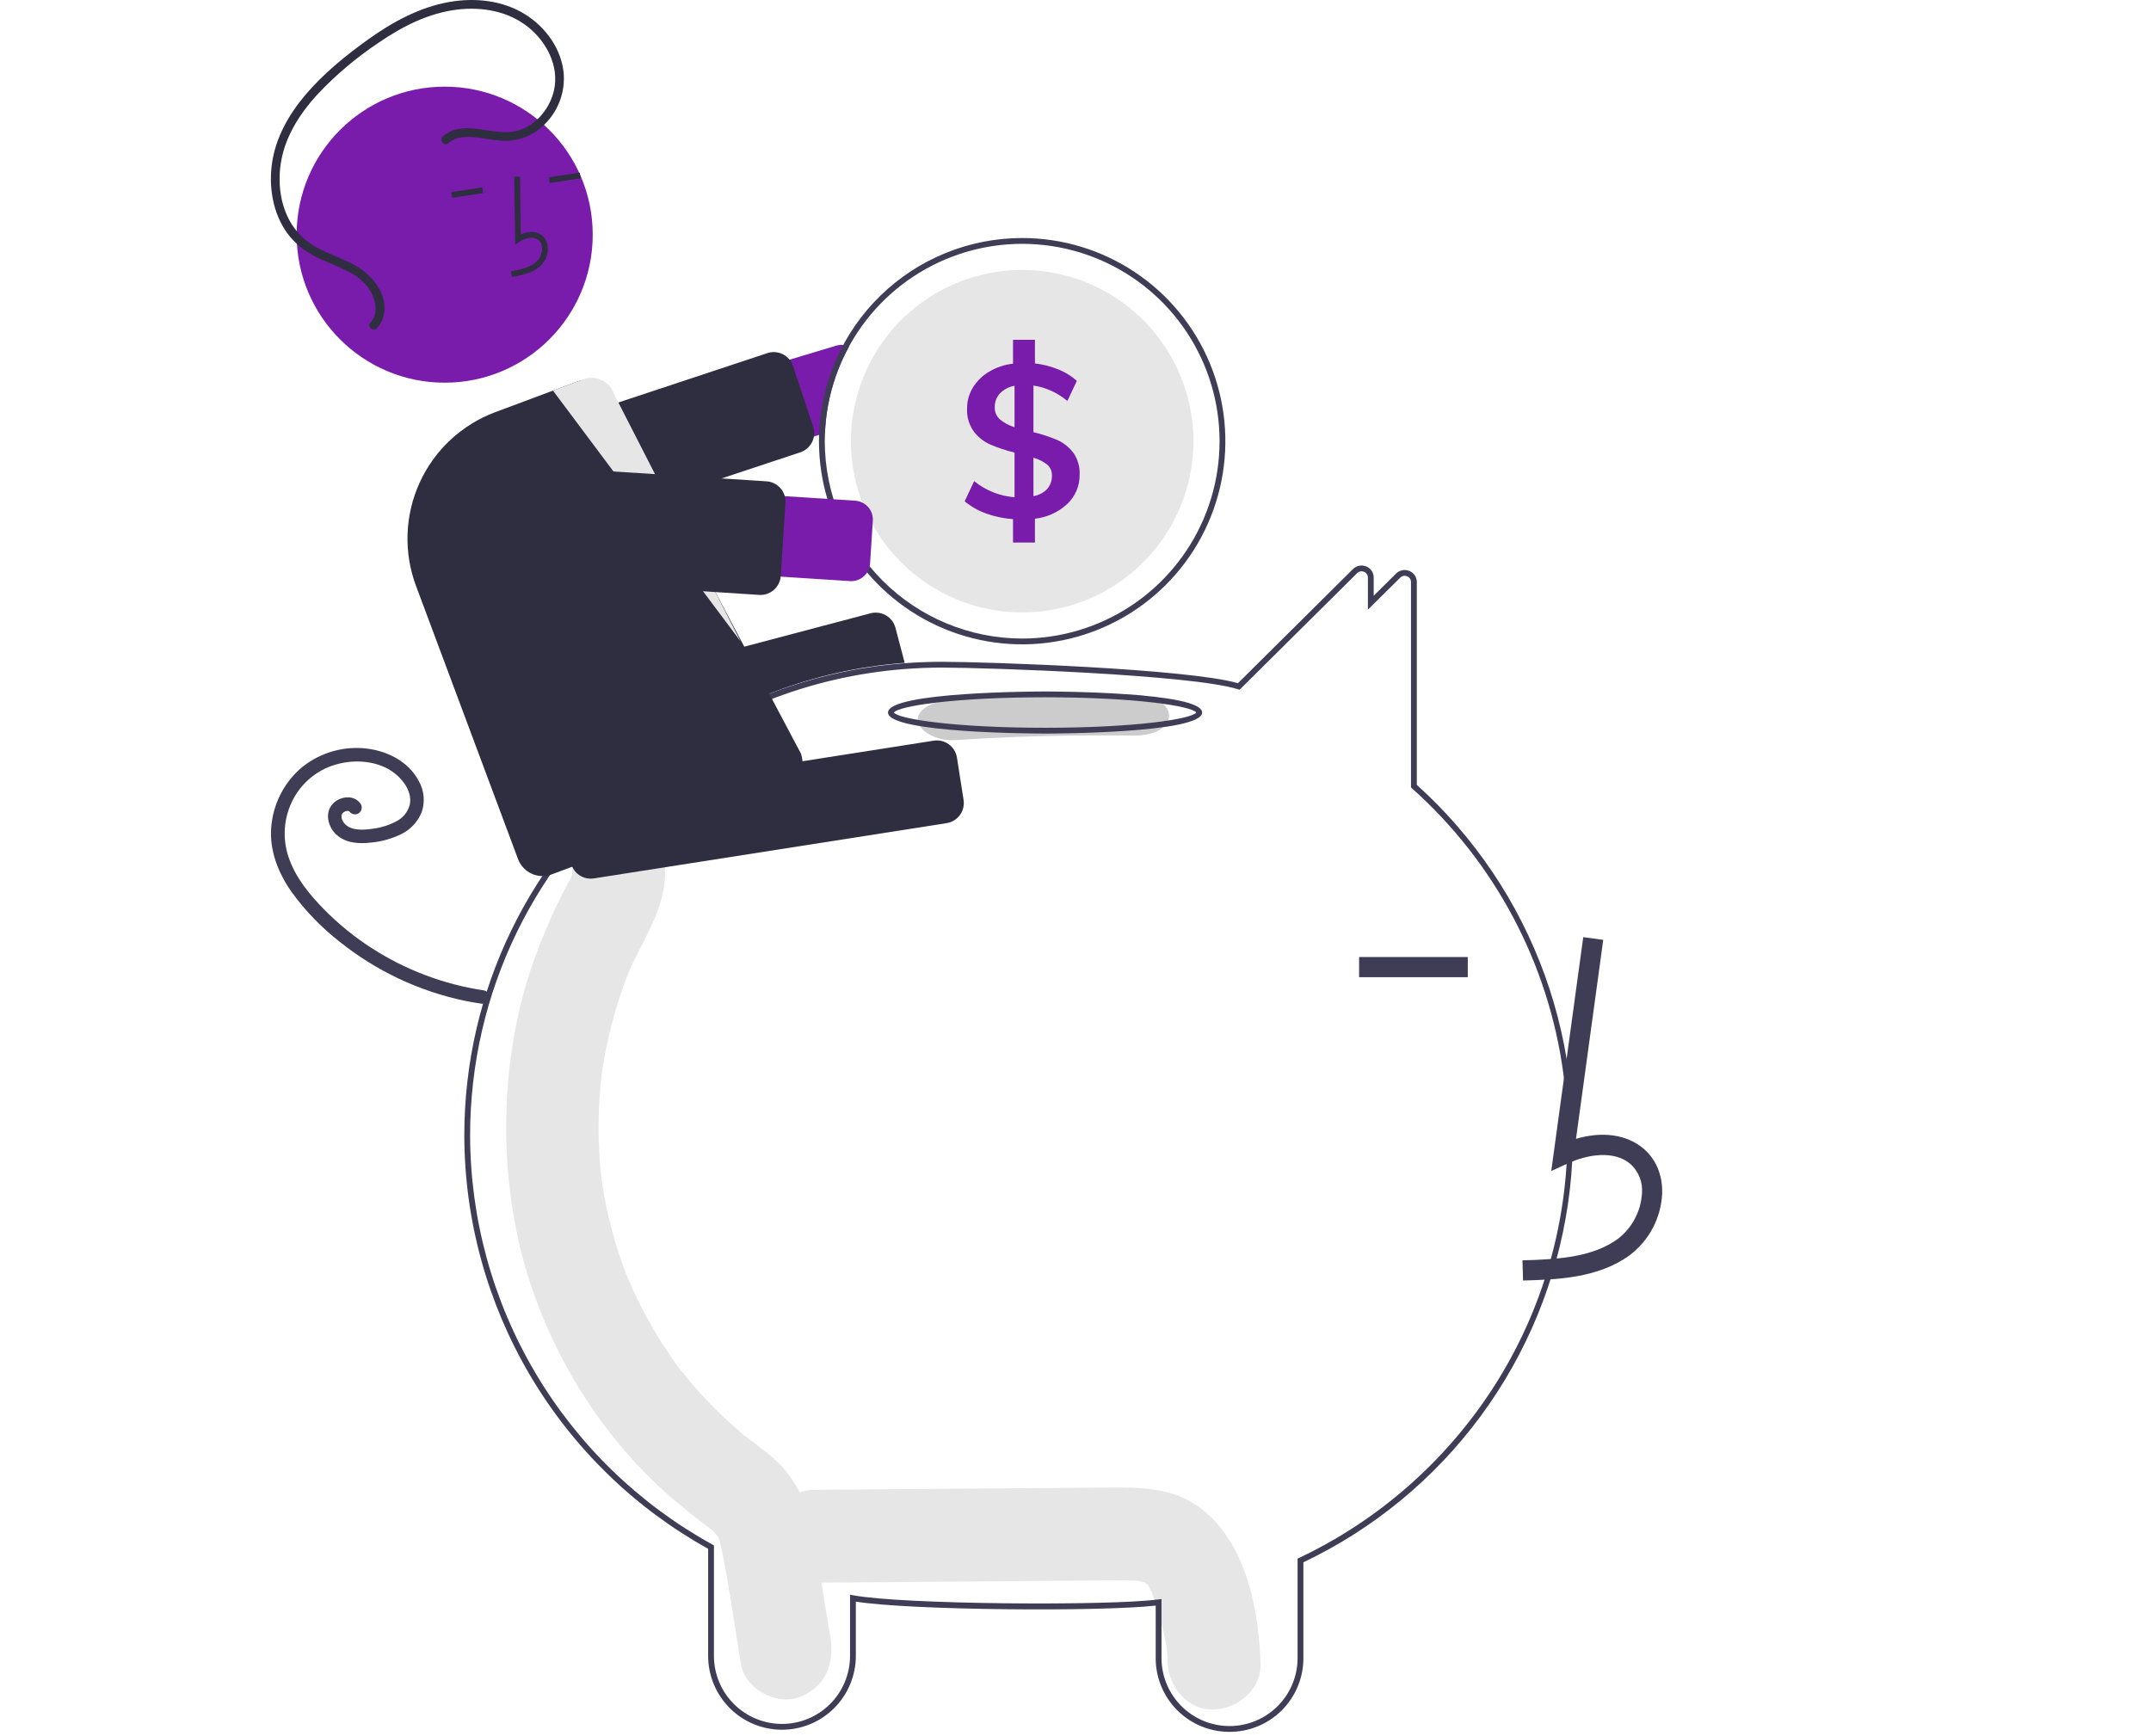
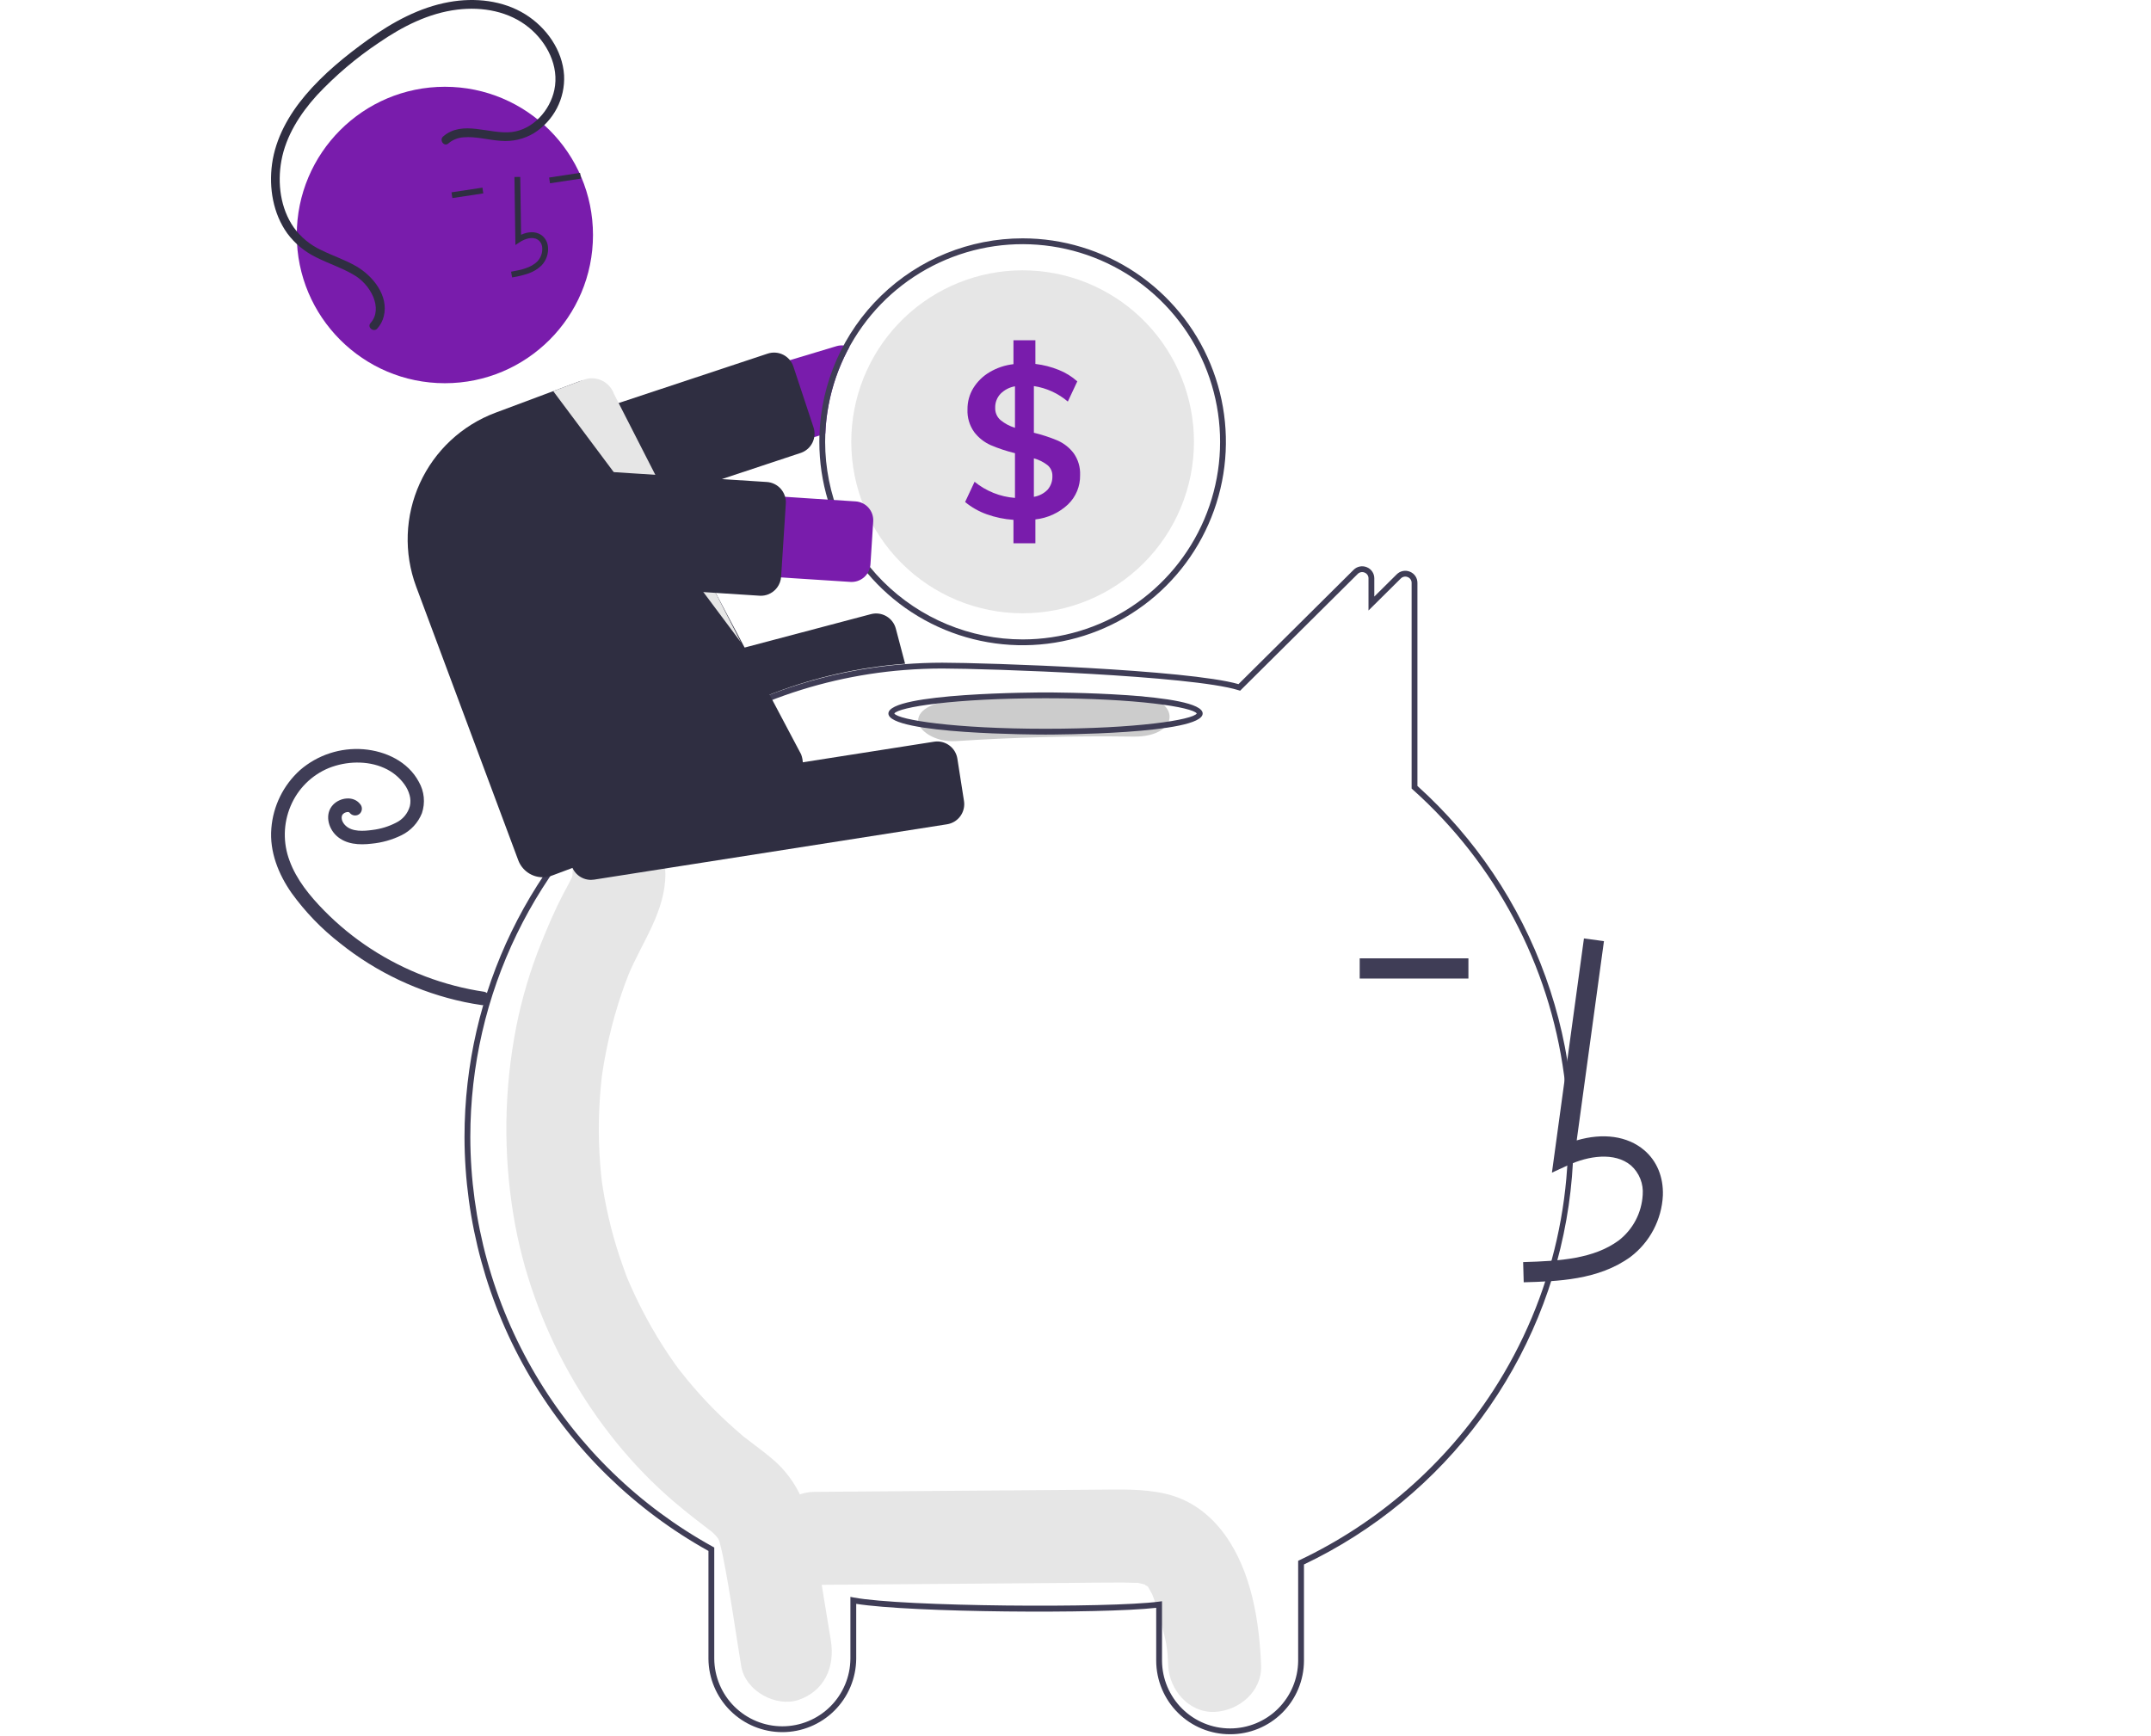
- <svg xmlns="http://www.w3.org/2000/svg" width="741" height="598" viewBox="0 0 741 598" fill="none">
-   <path d="M421.949 528.307C416.828 521.135 409.895 515.888 401.178 513.924C393.578 512.211 385.762 512.503 378.036 512.563L280.344 513.316C271.977 513.381 263.955 520.629 264.344 529.316C264.73 537.93 271.376 545.385 280.344 545.316C308.961 545.095 337.578 544.875 366.195 544.654C372.942 544.602 379.692 544.48 386.439 544.503C387.954 544.507 389.463 544.587 390.977 544.605C391.343 544.609 391.608 544.605 391.795 544.598C391.842 544.612 391.882 544.625 391.943 544.642C392.732 544.858 393.542 545.008 394.337 545.214C394.058 545.222 394.852 545.717 395.25 545.885C395.305 545.993 395.421 546.184 395.616 546.48C395.888 546.99 396.693 548.539 396.727 548.49C397.936 551.549 398.934 554.687 399.713 557.883C401.573 564.93 401.982 566.403 402.249 573.015C402.587 581.367 409.366 589.412 418.249 589.015C426.628 588.639 434.612 581.972 434.249 573.015C433.638 557.92 430.988 540.965 421.949 528.307Z" fill="#E6E6E6" />
-   <path d="M286.086 564.413C284.251 553.293 282.452 542.166 280.581 531.053C278.683 519.779 274.807 509.455 266.033 502.056C263.689 500.079 261.258 498.233 258.817 496.393C257.959 495.746 257.102 495.098 256.254 494.437C256.203 494.398 256.171 494.373 256.127 494.339C256.034 494.258 255.922 494.163 255.771 494.036C252.115 490.941 248.581 487.709 245.216 484.273C242.227 481.221 239.369 478.04 236.641 474.728C235.959 473.901 235.287 473.066 234.623 472.224C234.508 472.079 233.893 471.284 233.488 470.765C233.111 470.246 232.422 469.308 232.306 469.145C231.53 468.047 230.768 466.94 230.02 465.823C224.924 458.187 220.511 450.118 216.833 441.707C216.468 440.873 216.112 440.034 215.765 439.19C215.671 438.932 215.551 438.602 215.391 438.161C214.649 436.123 213.91 434.087 213.232 432.025C211.792 427.644 210.554 423.199 209.518 418.688C209.006 416.461 208.545 414.223 208.135 411.974C207.923 410.817 207.726 409.657 207.542 408.496C207.511 408.303 207.332 407.05 207.226 406.341C207.147 405.63 207.002 404.37 206.982 404.175C206.865 403.004 206.761 401.832 206.67 400.659C206.466 398.019 206.328 395.374 206.255 392.725C206.132 388.018 206.217 383.311 206.508 378.604C206.674 375.959 206.911 373.321 207.202 370.688C207.219 370.527 207.233 370.398 207.246 370.282C207.263 370.164 207.284 370.031 207.308 369.865C207.524 368.41 207.75 366.957 208.003 365.508C208.963 360.009 210.211 354.563 211.743 349.195C212.468 346.656 213.255 344.137 214.106 341.639C214.484 340.531 214.875 339.426 215.278 338.326C215.252 338.397 216.461 335.31 216.477 335.206C221.272 323.877 229.114 313.549 229.125 300.68C229.132 291.966 221.761 283.62 213.125 284.022C208.819 284.184 204.745 286.012 201.76 289.119C198.776 292.226 197.114 296.371 197.125 300.68C197.125 300.875 197.124 301.042 197.124 301.204C197.043 301.476 196.976 301.702 196.915 301.902C195.98 303.934 194.835 305.865 193.808 307.846C190.998 313.27 188.599 318.871 186.32 324.555C182.589 333.81 179.734 343.395 177.791 353.183C173.567 374.629 173.239 396.661 176.823 418.223C183.026 456.036 203.484 492.232 231.926 516.563C234.394 518.674 236.922 520.714 239.475 522.714C240.531 523.541 241.596 524.353 242.666 525.159C243.172 525.541 245.268 527.193 244.346 526.393C246.328 528.084 247.163 528.936 247.672 530.182C247.746 530.47 247.846 530.86 247.982 531.393C248.341 532.798 248.682 534.2 248.965 535.625C251.441 548.077 253.162 560.737 255.23 573.269C256.651 581.88 267.252 587.484 274.912 584.903C283.828 581.899 287.609 573.639 286.086 564.413Z" fill="#E6E6E6" />
-   <path d="M423.568 596.708C416.848 596.725 410.396 594.077 405.627 589.343C400.857 584.609 398.161 578.177 398.128 571.458V553.206C379.019 555.345 313.584 554.85 294.828 551.836V570.728C294.778 577.442 292.075 583.864 287.31 588.594C282.544 593.324 276.102 595.978 269.388 595.978C262.673 595.978 256.231 593.324 251.466 588.594C246.7 583.864 243.998 577.442 243.948 570.728V533.636C218.543 519.523 197.365 498.887 182.599 473.856C167.833 448.826 160.013 420.309 159.948 391.248C159.948 341.418 182.531 294.933 221.906 263.714C247.508 243.347 278.614 231.098 311.229 228.541C315.656 228.194 320.11 228.018 324.467 228.018C339.82 228.018 409.086 230.389 426.465 235.389L466.093 196.068C466.676 195.482 467.42 195.083 468.23 194.921C469.04 194.76 469.88 194.843 470.643 195.161C471.412 195.467 472.07 195.998 472.531 196.684C472.992 197.371 473.235 198.181 473.228 199.008V205.26L480.944 197.617C481.525 197.031 482.269 196.631 483.079 196.469C483.888 196.308 484.728 196.391 485.49 196.709C486.259 197.015 486.918 197.546 487.38 198.233C487.842 198.919 488.085 199.73 488.078 200.557V270.422C507.962 288.349 523.118 310.903 532.201 336.088C541.285 361.272 544.015 388.308 540.151 414.8C536.287 441.292 525.948 466.422 510.049 487.962C494.151 509.503 473.184 526.789 449.007 538.288V571.458C448.975 578.177 446.278 584.609 441.509 589.343C436.739 594.077 430.287 596.725 423.568 596.708ZM400.128 550.938V571.458C400.178 577.641 402.67 583.554 407.06 587.909C411.451 592.264 417.384 594.707 423.568 594.707C429.751 594.707 435.685 592.264 440.075 587.909C444.465 583.554 446.957 577.641 447.007 571.458V537.025L447.579 536.754C474.706 523.881 497.735 503.742 514.109 478.572C534.974 446.454 543.651 407.927 538.571 369.965C533.49 332.003 514.987 297.114 486.41 271.612L486.078 271.314V200.557C486.085 200.127 485.96 199.706 485.72 199.349C485.48 198.992 485.137 198.717 484.736 198.562C484.338 198.391 483.897 198.345 483.472 198.43C483.047 198.514 482.658 198.725 482.355 199.035L471.228 210.055V199.008C471.235 198.578 471.11 198.156 470.87 197.799C470.63 197.442 470.287 197.168 469.886 197.012C469.487 196.842 469.045 196.796 468.619 196.881C468.194 196.966 467.804 197.178 467.501 197.488L427.024 237.652L426.449 237.472C410.293 232.415 339.936 230.018 324.467 230.018C320.161 230.018 315.76 230.192 311.386 230.535C279.167 233.061 248.439 245.161 223.149 265.281C184.254 296.119 161.947 342.032 161.947 391.248C162.014 420.052 169.791 448.313 184.472 473.094C199.153 497.876 220.202 518.275 245.432 532.173L245.947 532.458V570.728C245.999 576.911 248.491 582.823 252.882 587.177C257.272 591.53 263.205 593.973 269.388 593.973C275.571 593.973 281.503 591.53 285.894 587.177C290.284 582.823 292.776 576.911 292.828 570.728V549.442L294.013 549.665C310.868 552.836 381.844 553.336 398.998 551.086L400.128 550.938Z" fill="#3F3D56" />
-   <path d="M287.998 119.118L177.258 152.398C173.735 153.46 170.779 155.878 169.038 159.119C167.297 162.36 166.914 166.16 167.973 169.683C169.032 173.207 171.446 176.166 174.685 177.91C177.924 179.655 181.723 180.042 185.248 178.988L282.158 149.858L284.188 149.248C284.599 138.786 287.437 128.564 292.478 119.388C291.845 119.103 291.169 118.927 290.478 118.868C289.643 118.787 288.8 118.872 287.998 119.118Z" fill="#791CAC" />
-   <path d="M183.333 186.083C181.863 186.079 180.431 185.614 179.24 184.752C178.049 183.891 177.158 182.677 176.695 181.282L169.77 160.386C169.481 159.513 169.366 158.592 169.433 157.675C169.5 156.758 169.747 155.864 170.159 155.042C170.572 154.221 171.142 153.488 171.838 152.887C172.533 152.286 173.341 151.828 174.213 151.539L264.344 121.669C265.217 121.38 266.138 121.265 267.055 121.332C267.972 121.399 268.866 121.645 269.688 122.058C270.509 122.47 271.242 123.04 271.843 123.736C272.444 124.431 272.902 125.238 273.191 126.111L280.116 147.007C280.692 148.726 280.577 150.601 279.794 152.236C279.011 153.871 277.623 155.137 275.923 155.766C275.84 155.797 275.756 155.827 275.671 155.855L185.541 185.724C184.829 185.961 184.083 186.082 183.333 186.083Z" fill="#2F2E41" />
-   <path d="M352.128 82.008C333.937 82.015 316.462 89.1 303.403 101.764C290.343 114.427 282.724 131.676 282.157 149.858C282.137 150.568 282.128 151.288 282.128 152.008C282.128 165.853 286.233 179.386 293.925 190.898C301.616 202.409 312.549 211.381 325.34 216.679C338.131 221.978 352.205 223.364 365.784 220.663C379.363 217.962 391.835 211.295 401.625 201.505C411.415 191.716 418.082 179.243 420.783 165.664C423.484 152.085 422.097 138.011 416.799 125.22C411.501 112.429 402.529 101.497 391.018 93.805C379.506 86.113 365.972 82.008 352.128 82.008ZM352.128 220.008C334.099 219.989 316.814 212.819 304.065 200.07C291.317 187.322 284.146 170.037 284.128 152.008C284.128 151.078 284.148 150.158 284.188 149.248C284.729 135.928 289.174 123.06 296.97 112.246C304.766 101.432 315.568 93.148 328.035 88.424C340.501 83.7 354.08 82.745 367.085 85.677C380.09 88.609 391.946 95.299 401.179 104.915C410.412 114.532 416.615 126.65 419.016 139.763C421.417 152.876 419.91 166.406 414.683 178.67C409.457 190.933 400.74 201.39 389.618 208.74C378.496 216.09 365.459 220.008 352.128 220.008Z" fill="#3F3D56" />
-   <path d="M411.128 152.008C411.128 167.655 404.912 182.662 393.847 193.727C382.782 204.792 367.775 211.008 352.128 211.008C336.48 211.008 321.473 204.792 310.408 193.727C299.344 182.662 293.128 167.655 293.128 152.008C293.128 150.138 293.218 148.298 293.387 146.478C294.809 131.376 301.993 117.402 313.446 107.457C324.9 97.513 339.744 92.361 354.896 93.073C370.048 93.784 384.343 100.304 394.814 111.279C405.285 122.253 411.128 136.839 411.128 152.008Z" fill="#E6E6E6" />
-   <path d="M369.698 155.928C368.267 154.047 366.386 152.558 364.228 151.598C361.566 150.476 358.816 149.573 356.008 148.898V132.838C360.325 133.489 364.375 135.335 367.698 138.168L370.958 131.218C369.083 129.547 366.93 128.217 364.597 127.288C362.012 126.241 359.298 125.544 356.528 125.218V117.078H348.978V125.298C346.062 125.625 343.25 126.569 340.728 128.068C338.449 129.416 336.531 131.296 335.137 133.548C333.807 135.745 333.118 138.27 333.148 140.838C333.018 143.621 333.824 146.367 335.438 148.638C336.923 150.604 338.885 152.159 341.137 153.158C343.842 154.313 346.639 155.239 349.498 155.928V171.318C344.403 170.933 339.548 168.996 335.588 165.768L332.328 172.728C334.542 174.558 337.06 175.987 339.768 176.948C342.735 178.009 345.834 178.655 348.978 178.868V186.938H356.528V178.718C360.721 178.259 364.654 176.456 367.738 173.578C369.096 172.275 370.168 170.705 370.888 168.966C371.608 167.228 371.958 165.359 371.918 163.478C372.043 160.783 371.261 158.125 369.698 155.928ZM349.498 147.198C347.659 146.64 345.949 145.722 344.468 144.498C343.881 143.975 343.417 143.33 343.109 142.607C342.801 141.884 342.657 141.103 342.688 140.318C342.633 138.537 343.288 136.807 344.508 135.508C345.86 134.145 347.605 133.239 349.498 132.918V147.198ZM360.748 168.478C359.472 169.786 357.811 170.652 356.008 170.948V157.708C357.731 158.17 359.344 158.976 360.748 160.078C361.28 160.532 361.703 161.101 361.985 161.742C362.267 162.382 362.401 163.078 362.378 163.778C362.447 165.494 361.865 167.173 360.748 168.478Z" fill="#791CAC" />
-   <path d="M186.547 270.772C185.001 270.769 183.499 270.257 182.274 269.314C181.049 268.371 180.17 267.05 179.772 265.556L176.002 251.286C175.53 249.492 175.788 247.585 176.721 245.982C177.654 244.379 179.184 243.211 180.977 242.735L299.917 211.305C301.712 210.837 303.619 211.098 305.222 212.032C306.824 212.967 307.992 214.498 308.468 216.29L311.662 228.38L311.064 228.427C280.559 230.798 251.372 241.858 226.956 260.298L226.783 260.382L188.323 270.541C187.743 270.694 187.146 270.772 186.547 270.772Z" fill="#2F2E41" />
-   <path d="M166.848 341.258C152.896 339.197 139.552 334.152 127.726 326.466C121.867 322.661 116.443 318.225 111.552 313.238C106.724 308.313 102.105 302.717 99.714 296.159C97.413 290.091 97.532 283.372 100.045 277.389C102.524 271.443 107.26 266.723 113.214 264.264C119.204 261.875 126.44 261.62 132.269 264.236C135.047 265.453 137.451 267.388 139.234 269.841C140.062 270.973 140.676 272.246 141.044 273.6C141.385 274.826 141.416 276.118 141.134 277.359C140.793 278.598 140.19 279.749 139.366 280.736C138.543 281.724 137.518 282.523 136.36 283.082C133.813 284.389 131.052 285.231 128.208 285.568C125.348 285.958 121.24 286.313 118.94 284.017C118.467 283.563 118.095 283.014 117.848 282.406C117.675 281.941 117.616 281.441 117.675 280.948C117.642 281.165 117.814 280.476 117.804 280.503C117.768 280.605 117.61 280.854 117.834 280.472C117.904 280.346 117.982 280.225 118.067 280.109C117.991 280.207 117.825 280.371 118.123 280.09C118.369 279.82 118.686 279.625 119.037 279.525C119.175 279.485 119.316 279.453 119.454 279.415C119.807 279.319 119.103 279.42 119.464 279.409C119.603 279.404 119.744 279.408 119.883 279.401C120.237 279.385 119.534 279.305 119.873 279.39C120.005 279.423 120.135 279.456 120.265 279.497C120.547 279.585 120.065 279.29 120.256 279.511C120.48 279.77 120.021 279.259 120.276 279.51C120.402 279.634 120.522 279.766 120.633 279.904C121.075 280.34 121.67 280.584 122.291 280.584C122.911 280.584 123.507 280.34 123.948 279.904C124.375 279.458 124.613 278.864 124.613 278.247C124.613 277.629 124.375 277.036 123.948 276.589C121.637 273.724 117.071 274.432 114.733 276.853C111.751 279.942 112.932 284.837 115.832 287.531C119.116 290.582 123.767 290.794 127.991 290.283C131.561 289.941 135.039 288.958 138.26 287.381C141.46 285.808 143.963 283.104 145.284 279.792C145.88 278.025 146.095 276.151 145.913 274.295C145.73 272.438 145.156 270.641 144.228 269.024C140.498 262.012 132.776 258.418 125.143 257.795C121.213 257.487 117.262 257.962 113.516 259.191C109.771 260.421 106.307 262.381 103.324 264.958C97.576 270.134 94.035 277.321 93.436 285.033C92.77 293.029 95.872 300.794 100.395 307.247C105.131 313.804 110.781 319.648 117.175 324.601C129.674 334.58 144.336 341.494 159.987 344.791C161.848 345.176 163.72 345.505 165.602 345.779C166.2 345.924 166.832 345.835 167.368 345.531C167.903 345.227 168.303 344.73 168.485 344.142C168.646 343.542 168.564 342.904 168.258 342.364C167.951 341.825 167.445 341.427 166.848 341.258Z" fill="#3F3D56" />
-   <path d="M390.233 239.382C369.791 239.094 349.413 239.612 329.1 240.938C322.157 241.392 316.149 243.846 316.149 247.97C316.149 251.419 322.109 255.459 329.1 255.002C349.403 253.677 369.781 253.158 390.233 253.446C406.907 253.681 406.897 239.617 390.233 239.382Z" fill="#CCCCCC" />
-   <path d="M360.019 252.75C357.81 252.75 305.914 252.667 305.914 245.499C305.914 238.331 357.81 238.248 360.019 238.248C362.229 238.248 414.125 238.331 414.125 245.499C414.125 252.667 362.229 252.75 360.019 252.75ZM307.943 245.499C309.363 247.672 328.439 250.75 360.019 250.75C391.599 250.75 410.675 247.672 412.096 245.499C410.676 243.326 391.599 240.248 360.019 240.248C328.439 240.248 309.363 243.326 307.943 245.499Z" fill="#3F3D56" />
-   <path d="M524.673 441.2C536.162 440.881 550.459 440.482 561.474 432.436C564.754 429.941 567.449 426.76 569.37 423.115C571.291 419.469 572.392 415.448 572.595 411.332C572.82 404.978 570.524 399.431 566.13 395.718C560.377 390.857 551.976 389.717 542.922 392.377L552.302 323.829L545.417 322.886L534.39 403.473L540.14 400.834C546.806 397.776 555.957 396.22 561.643 401.026C563.04 402.282 564.128 403.844 564.822 405.589C565.517 407.334 565.8 409.216 565.649 411.088C565.481 414.151 564.654 417.142 563.226 419.857C561.799 422.572 559.803 424.948 557.374 426.823C548.802 433.084 537.406 433.892 524.48 434.253L524.673 441.2Z" fill="#3F3D56" />
-   <path d="M505.635 329.741H468.203V336.691H505.635V329.741Z" fill="#3F3D56" />
-   <path d="M203.485 302.738C201.819 302.732 200.209 302.134 198.944 301.05C197.679 299.965 196.841 298.466 196.581 296.82L194.296 282.239C194.011 280.405 194.465 278.532 195.558 277.033C196.651 275.533 198.295 274.528 200.128 274.239L321.66 255.197C323.494 254.911 325.366 255.365 326.865 256.458C328.365 257.552 329.37 259.195 329.659 261.029L331.944 275.611C332.229 277.444 331.775 279.317 330.682 280.816C329.589 282.316 327.945 283.321 326.112 283.61L204.58 302.652C204.218 302.709 203.852 302.737 203.485 302.738Z" fill="#2F2E41" />
-   <path d="M153.189 131.854C181.356 131.854 204.189 109.021 204.189 80.855C204.189 52.688 181.356 29.855 153.189 29.855C125.023 29.855 102.189 52.688 102.189 80.855C102.189 109.021 125.023 131.854 153.189 131.854Z" fill="#791CAC" />
-   <path d="M182.065 94.05C183.695 93.48 185.184 92.568 186.431 91.374C187.257 90.523 187.887 89.502 188.276 88.382C188.666 87.263 188.806 86.071 188.686 84.891C188.617 84.051 188.354 83.237 187.918 82.515C187.482 81.793 186.886 81.181 186.174 80.727C184.328 79.592 181.89 79.635 179.427 80.776L179.143 60.869L177.143 60.897L177.477 84.301L179 83.302C180.765 82.147 183.301 81.308 185.126 82.431C185.578 82.728 185.954 83.125 186.227 83.592C186.5 84.058 186.661 84.581 186.699 85.12C186.783 85.999 186.677 86.886 186.388 87.72C186.099 88.554 185.633 89.316 185.023 89.954C182.855 92.105 179.646 92.826 175.984 93.485L176.338 95.453C178.285 95.158 180.201 94.688 182.065 94.05Z" fill="#2F2E41" />
-   <path d="M199.737 59.472L189.087 61.084L189.386 63.062L200.036 61.449L199.737 59.472Z" fill="#2F2E41" />
-   <path d="M166.12 64.561L155.47 66.174L155.769 68.151L166.419 66.539L166.12 64.561Z" fill="#2F2E41" />
-   <path d="M186.892 301.846C185.058 301.842 183.269 301.28 181.762 300.234C180.255 299.188 179.103 297.708 178.458 295.991L143.295 201.822C138.997 190.273 139.456 177.49 144.571 166.279C149.686 155.068 159.039 146.343 170.579 142.02L199.171 131.343C200.276 130.928 201.453 130.735 202.634 130.776C203.814 130.817 204.975 131.091 206.049 131.582C207.12 132.061 208.086 132.748 208.888 133.604C209.691 134.461 210.315 135.468 210.724 136.568L275.861 259.552C276.283 260.661 276.483 261.843 276.447 263.029C276.412 264.215 276.142 265.383 275.653 266.465C275.165 267.546 274.467 268.521 273.601 269.332C272.734 270.143 271.716 270.774 270.604 271.19L190.038 301.274C189.032 301.651 187.967 301.845 186.892 301.846Z" fill="#2F2E41" />
-   <path d="M190.496 134.582L255.125 221.008L211.393 135.489C211.032 134.492 210.478 133.575 209.762 132.791C209.047 132.008 208.184 131.373 207.223 130.923C206.262 130.473 205.222 130.216 204.161 130.168C203.101 130.12 202.042 130.282 201.044 130.643L190.496 134.582Z" fill="#E6E6E6" />
-   <path d="M292.828 200.218L177.433 192.784C175.614 192.667 173.836 192.193 172.2 191.389C170.565 190.584 169.104 189.466 167.9 188.097C166.697 186.728 165.775 185.135 165.187 183.41C164.599 181.685 164.357 179.86 164.474 178.042C164.591 176.223 165.066 174.445 165.87 172.809C166.674 171.173 167.793 169.712 169.162 168.509C170.531 167.306 172.123 166.384 173.849 165.796C175.574 165.208 177.398 164.966 179.217 165.083L294.612 172.515C295.464 172.57 296.297 172.792 297.063 173.169C297.829 173.546 298.513 174.069 299.077 174.711C299.64 175.352 300.072 176.097 300.347 176.905C300.623 177.713 300.736 178.568 300.681 179.42L299.733 194.149C299.622 195.869 298.832 197.475 297.537 198.613C296.242 199.751 294.548 200.328 292.828 200.218Z" fill="#791CAC" />
-   <path d="M261.993 204.983C261.84 204.983 261.688 204.978 261.535 204.968L166.778 198.865C165.861 198.806 164.964 198.567 164.139 198.161C163.314 197.755 162.577 197.191 161.97 196.501C161.363 195.81 160.898 195.007 160.602 194.137C160.306 193.267 160.183 192.347 160.243 191.43L161.863 166.271C161.922 165.354 162.161 164.457 162.567 163.632C162.973 162.807 163.537 162.071 164.227 161.464C164.918 160.857 165.721 160.392 166.591 160.095C167.461 159.799 168.381 159.677 169.299 159.736L264.055 165.839C265.907 165.961 267.635 166.811 268.86 168.205C270.085 169.599 270.707 171.422 270.59 173.274L268.97 198.433C268.881 199.781 268.404 201.075 267.598 202.159C266.792 203.243 265.689 204.071 264.424 204.544C263.646 204.835 262.823 204.983 261.993 204.983Z" fill="#2F2E41" />
-   <path d="M152.605 46.941C159.314 41.17 168.527 46.332 176.222 45.428C183.583 44.564 189.395 37.961 190.88 30.946C192.613 22.762 188.365 14.563 182.104 9.46C175.246 3.872 166.151 2.267 157.533 3.301C147.655 4.486 138.622 9.091 130.516 14.66C122.692 19.869 115.497 25.966 109.074 32.829C103.323 39.181 98.451 46.752 96.895 55.299C95.481 63.066 96.56 71.674 101.152 78.254C103.587 81.627 106.85 84.315 110.626 86.059C114.564 87.993 118.764 89.375 122.579 91.561C128.346 94.866 133.952 101.72 132.145 108.852C131.758 110.41 130.994 111.849 129.919 113.042C128.629 114.475 126.301 112.581 127.595 111.145C129.868 108.622 129.778 105.257 128.567 102.245C127.126 98.85 124.576 96.046 121.333 94.29C117.34 92.007 112.932 90.598 108.839 88.519C104.922 86.619 101.522 83.801 98.928 80.305C94.03 73.498 92.564 64.639 93.675 56.444C94.877 47.575 99.434 39.517 105.146 32.763C111.362 25.414 118.998 19.193 126.798 13.604C135.169 7.607 144.416 2.537 154.649 0.704C163.519 -0.886 173.133 0.093 180.89 4.927C188.13 9.439 193.682 17.2 194.234 25.873C194.433 29.819 193.576 33.747 191.752 37.252C189.928 40.757 187.203 43.713 183.858 45.815C180.425 47.87 176.434 48.794 172.448 48.459C168.186 48.186 163.921 46.881 159.632 47.243C157.691 47.361 155.842 48.108 154.364 49.372C152.898 50.632 151.151 48.191 152.605 46.941Z" fill="#2F2E41" />
+ <svg xmlns="http://www.w3.org/2000/svg" width="342" height="276" viewBox="0 0 342 276" fill="none">
+   <path d="M194.831 244.171C192.466 240.856 189.265 238.431 185.24 237.523C181.731 236.732 178.122 236.867 174.555 236.894L129.446 237.242C125.583 237.272 121.879 240.622 122.058 244.637C122.236 248.618 125.305 252.064 129.446 252.032C142.66 251.93 155.873 251.828 169.087 251.726C172.202 251.702 175.319 251.646 178.435 251.656C179.134 251.658 179.831 251.695 180.53 251.703C180.699 251.705 180.821 251.703 180.908 251.7C180.929 251.706 180.948 251.712 180.976 251.72C181.34 251.82 181.714 251.889 182.081 251.985C181.953 251.988 182.319 252.217 182.503 252.295C182.528 252.345 182.582 252.433 182.672 252.57C182.798 252.806 183.169 253.521 183.185 253.499C183.743 254.912 184.204 256.363 184.564 257.84C185.422 261.097 185.611 261.778 185.735 264.834C185.891 268.694 189.021 272.412 193.123 272.228C196.991 272.055 200.678 268.974 200.51 264.834C200.228 257.857 199.005 250.021 194.831 244.171Z" fill="#E6E6E6" />
+   <path d="M132.098 260.858C131.251 255.719 130.42 250.576 129.556 245.44C128.679 240.229 126.889 235.458 122.838 232.038C121.756 231.124 120.634 230.271 119.507 229.421C119.11 229.122 118.715 228.822 118.323 228.517C118.3 228.499 118.285 228.487 118.264 228.471C118.221 228.434 118.17 228.39 118.1 228.331C116.412 226.901 114.78 225.407 113.226 223.819C111.846 222.409 110.526 220.938 109.267 219.408C108.952 219.025 108.641 218.64 108.335 218.251C108.282 218.184 107.998 217.816 107.811 217.576C107.637 217.336 107.319 216.903 107.265 216.827C106.907 216.32 106.555 215.808 106.21 215.292C103.857 211.763 101.819 208.033 100.121 204.146C99.952 203.761 99.788 203.373 99.627 202.983C99.584 202.864 99.529 202.711 99.455 202.508C99.112 201.565 98.771 200.625 98.458 199.671C97.793 197.647 97.221 195.592 96.743 193.508C96.507 192.478 96.294 191.444 96.104 190.404C96.007 189.87 95.915 189.334 95.83 188.797C95.817 188.708 95.734 188.128 95.685 187.801C95.648 187.472 95.581 186.89 95.572 186.8C95.518 186.259 95.47 185.717 95.428 185.175C95.334 183.955 95.27 182.732 95.237 181.508C95.18 179.332 95.219 177.157 95.353 174.981C95.43 173.759 95.539 172.54 95.674 171.323C95.682 171.248 95.688 171.189 95.694 171.135C95.702 171.081 95.711 171.019 95.723 170.942C95.822 170.27 95.927 169.598 96.044 168.929C96.487 166.387 97.063 163.871 97.77 161.389C98.105 160.216 98.469 159.052 98.861 157.897C99.036 157.385 99.217 156.874 99.403 156.366C99.391 156.399 99.949 154.972 99.956 154.924C102.17 149.688 105.791 144.915 105.796 138.967C105.8 134.94 102.396 131.082 98.409 131.268C96.421 131.343 94.539 132.188 93.161 133.624C91.783 135.06 91.016 136.976 91.021 138.967C91.021 139.057 91.02 139.134 91.02 139.209C90.983 139.335 90.952 139.439 90.924 139.532C90.492 140.471 89.963 141.363 89.489 142.279C88.192 144.786 87.084 147.375 86.032 150.001C84.309 154.279 82.99 158.709 82.093 163.233C80.143 173.145 79.992 183.327 81.646 193.293C84.511 210.769 93.957 227.498 107.09 238.743C108.229 239.719 109.397 240.662 110.575 241.586C111.063 241.968 111.555 242.343 112.049 242.716C112.282 242.892 113.25 243.656 112.824 243.286C113.74 244.068 114.125 244.461 114.36 245.037C114.394 245.17 114.441 245.35 114.504 245.597C114.669 246.246 114.827 246.895 114.958 247.553C116.101 253.308 116.895 259.159 117.85 264.951C118.506 268.931 123.401 271.521 126.938 270.328C131.055 268.94 132.801 265.122 132.098 260.858Z" fill="#E6E6E6" />
+   <path d="M195.578 275.784C192.476 275.792 189.497 274.568 187.294 272.38C185.092 270.192 183.847 267.22 183.832 264.114V255.679C175.008 256.667 144.795 256.438 136.134 255.045V263.777C136.111 266.88 134.863 269.848 132.663 272.034C130.462 274.22 127.488 275.447 124.387 275.447C121.287 275.447 118.312 274.22 116.112 272.034C113.912 269.848 112.664 266.88 112.641 263.777V246.634C100.91 240.111 91.132 230.573 84.313 219.005C77.495 207.437 73.885 194.257 73.854 180.825C73.854 157.795 84.282 136.311 102.463 121.882C114.285 112.469 128.647 106.808 143.707 105.626C145.751 105.466 147.808 105.384 149.82 105.384C156.909 105.384 188.892 106.48 196.916 108.791L215.214 90.618C215.483 90.347 215.827 90.162 216.201 90.088C216.575 90.013 216.963 90.052 217.315 90.199C217.67 90.34 217.974 90.585 218.187 90.903C218.4 91.22 218.512 91.594 218.509 91.977V94.866L222.071 91.334C222.34 91.063 222.683 90.878 223.057 90.803C223.431 90.729 223.819 90.767 224.171 90.914C224.526 91.055 224.83 91.301 225.043 91.618C225.256 91.936 225.369 92.31 225.365 92.693V124.983C234.547 133.268 241.545 143.692 245.739 155.332C249.933 166.971 251.194 179.467 249.41 191.711C247.626 203.954 242.852 215.569 235.511 225.524C228.17 235.48 218.488 243.469 207.325 248.784V264.114C207.31 267.22 206.065 270.192 203.863 272.38C201.66 274.568 198.681 275.792 195.578 275.784ZM184.755 254.63V264.114C184.779 266.972 185.929 269.705 187.956 271.717C189.984 273.73 192.723 274.859 195.578 274.859C198.434 274.859 201.173 273.73 203.201 271.717C205.228 269.705 206.378 266.972 206.402 264.114V248.2L206.665 248.075C219.191 242.125 229.825 232.817 237.385 221.185C247.019 206.34 251.026 188.534 248.68 170.989C246.334 153.444 237.79 137.319 224.595 125.533L224.442 125.395V92.693C224.445 92.494 224.388 92.299 224.277 92.134C224.166 91.969 224.007 91.842 223.822 91.77C223.638 91.692 223.435 91.671 223.239 91.71C223.043 91.749 222.863 91.846 222.723 91.989L217.585 97.082V91.977C217.588 91.778 217.531 91.583 217.42 91.418C217.309 91.253 217.151 91.126 216.965 91.054C216.781 90.976 216.577 90.954 216.381 90.994C216.184 91.033 216.004 91.131 215.864 91.274L197.175 109.837L196.909 109.754C189.449 107.417 156.963 106.309 149.82 106.309C147.832 106.309 145.799 106.389 143.78 106.548C128.903 107.715 114.715 113.307 103.037 122.606C85.078 136.859 74.778 158.079 74.778 180.825C74.808 194.138 78.4 207.199 85.178 218.653C91.957 230.106 101.676 239.534 113.326 245.957L113.564 246.089V263.777C113.588 266.634 114.739 269.367 116.766 271.379C118.793 273.391 121.532 274.52 124.387 274.52C127.242 274.52 129.982 273.391 132.009 271.379C134.036 269.367 135.187 266.634 135.211 263.777V253.939L135.758 254.042C143.541 255.508 176.313 255.739 184.233 254.699L184.755 254.63Z" fill="#3F3D56" />
+   <path d="M132.98 55.053L81.847 70.434C80.221 70.926 78.856 72.043 78.052 73.541C77.248 75.039 77.071 76.795 77.56 78.424C78.049 80.052 79.163 81.42 80.659 82.226C82.155 83.032 83.909 83.211 85.537 82.724L130.284 69.261L131.221 68.979C131.411 64.144 132.721 59.419 135.049 55.178C134.757 55.047 134.445 54.965 134.125 54.938C133.74 54.9 133.351 54.94 132.98 55.053Z" fill="#791CAC" />
+   <path d="M84.652 86.003C83.973 86.001 83.312 85.786 82.762 85.388C82.212 84.99 81.801 84.429 81.587 83.784L78.39 74.126C78.256 73.723 78.203 73.297 78.234 72.874C78.265 72.45 78.379 72.036 78.57 71.657C78.76 71.277 79.023 70.939 79.344 70.661C79.666 70.383 80.038 70.171 80.441 70.038L122.059 56.232C122.462 56.099 122.887 56.046 123.31 56.077C123.733 56.107 124.147 56.221 124.526 56.412C124.905 56.603 125.243 56.866 125.521 57.188C125.798 57.509 126.01 57.882 126.144 58.285L129.341 67.943C129.607 68.737 129.554 69.604 129.192 70.36C128.831 71.115 128.19 71.701 127.405 71.991C127.366 72.006 127.328 72.019 127.288 72.032L85.672 85.837C85.343 85.947 84.999 86.003 84.652 86.003Z" fill="#2F2E41" />
+   <path d="M162.592 37.902C154.192 37.905 146.123 41.18 140.093 47.033C134.063 52.885 130.545 60.857 130.284 69.261C130.274 69.589 130.27 69.921 130.27 70.254C130.27 76.653 132.166 82.908 135.717 88.228C139.269 93.549 144.317 97.695 150.223 100.144C156.129 102.593 162.628 103.233 168.897 101.985C175.167 100.737 180.926 97.655 185.447 93.131C189.967 88.606 193.045 82.842 194.293 76.566C195.54 70.29 194.9 63.785 192.453 57.874C190.007 51.962 185.864 46.909 180.549 43.354C175.234 39.799 168.984 37.902 162.592 37.902ZM162.592 101.682C154.267 101.674 146.286 98.36 140.399 92.468C134.513 86.576 131.202 78.587 131.193 70.254C131.193 69.824 131.203 69.399 131.221 68.979C131.471 62.822 133.524 56.876 137.123 51.877C140.723 46.879 145.711 43.051 151.467 40.867C157.223 38.684 163.493 38.243 169.498 39.598C175.503 40.953 180.977 44.045 185.241 48.489C189.504 52.934 192.368 58.534 193.477 64.595C194.585 70.656 193.89 76.909 191.476 82.577C189.063 88.245 185.038 93.078 179.903 96.475C174.767 99.871 168.747 101.682 162.592 101.682Z" fill="#3F3D56" />
+   <path d="M189.834 70.254C189.834 77.486 186.964 84.422 181.855 89.536C176.746 94.65 169.817 97.523 162.592 97.523C155.366 97.523 148.437 94.65 143.328 89.536C138.219 84.422 135.349 77.486 135.349 70.254C135.349 69.39 135.39 68.54 135.469 67.698C136.125 60.719 139.442 54.26 144.731 49.664C150.02 45.068 156.874 42.687 163.87 43.016C170.866 43.345 177.467 46.358 182.302 51.43C187.137 56.503 189.834 63.244 189.834 70.254Z" fill="#E6E6E6" />
+   <path d="M170.704 72.066C170.044 71.197 169.175 70.509 168.179 70.065C166.95 69.546 165.68 69.129 164.383 68.817V61.394C166.377 61.695 168.247 62.548 169.781 63.858L171.286 60.646C170.421 59.874 169.427 59.259 168.349 58.829C167.156 58.345 165.902 58.024 164.623 57.873V54.11H161.137V57.91C159.791 58.061 158.493 58.497 157.328 59.19C156.276 59.813 155.39 60.682 154.747 61.722C154.133 62.738 153.814 63.905 153.828 65.092C153.768 66.378 154.14 67.647 154.885 68.697C155.571 69.605 156.477 70.324 157.517 70.786C158.766 71.32 160.057 71.748 161.377 72.066V79.179C159.025 79.001 156.783 78.106 154.955 76.614L153.449 79.831C154.472 80.677 155.634 81.337 156.885 81.781C158.255 82.272 159.686 82.57 161.137 82.668V86.398H164.623V82.599C166.56 82.387 168.376 81.554 169.799 80.223C170.427 79.621 170.922 78.896 171.254 78.092C171.586 77.289 171.748 76.425 171.73 75.555C171.787 74.31 171.427 73.082 170.704 72.066ZM161.377 68.031C160.528 67.773 159.739 67.349 159.055 66.783C158.784 66.542 158.57 66.244 158.427 65.91C158.285 65.576 158.219 65.214 158.233 64.851C158.208 64.028 158.51 63.229 159.073 62.628C159.698 61.998 160.503 61.58 161.377 61.431V68.031ZM166.572 77.866C165.983 78.471 165.216 78.871 164.383 79.008V72.889C165.179 73.102 165.924 73.475 166.572 73.984C166.818 74.194 167.013 74.457 167.143 74.753C167.274 75.049 167.336 75.371 167.325 75.694C167.357 76.487 167.088 77.263 166.572 77.866Z" fill="#791CAC" />
+   <path d="M86.136 125.144C85.422 125.143 84.729 124.906 84.163 124.47C83.598 124.034 83.192 123.424 83.008 122.734L81.267 116.138C81.049 115.309 81.169 114.428 81.599 113.687C82.03 112.946 82.737 112.406 83.564 112.186L138.484 97.66C139.313 97.444 140.193 97.564 140.933 97.996C141.673 98.428 142.212 99.136 142.432 99.964L143.907 105.552L143.631 105.573C129.546 106.67 116.069 111.781 104.795 120.303L104.715 120.342L86.956 125.038C86.689 125.108 86.413 125.144 86.136 125.144Z" fill="#2F2E41" />
+   <path d="M77.04 157.721C70.598 156.769 64.437 154.437 58.976 150.885C56.271 149.126 53.767 147.076 51.508 144.771C49.279 142.495 47.146 139.908 46.042 136.877C44.98 134.073 45.034 130.968 46.195 128.203C47.34 125.455 49.526 123.273 52.275 122.136C55.041 121.032 58.383 120.914 61.074 122.123C62.357 122.686 63.467 123.58 64.29 124.714C64.672 125.237 64.956 125.826 65.126 126.451C65.283 127.018 65.298 127.615 65.167 128.188C65.01 128.761 64.731 129.293 64.351 129.75C63.971 130.206 63.498 130.575 62.963 130.833C61.787 131.438 60.512 131.827 59.199 131.983C57.878 132.163 55.981 132.327 54.92 131.266C54.701 131.056 54.529 130.802 54.415 130.521C54.335 130.306 54.308 130.075 54.336 129.847C54.32 129.948 54.4 129.629 54.395 129.642C54.378 129.689 54.306 129.804 54.409 129.627C54.441 129.569 54.477 129.513 54.517 129.459C54.481 129.505 54.404 129.581 54.542 129.451C54.656 129.326 54.802 129.236 54.964 129.19C55.028 129.171 55.093 129.156 55.157 129.139C55.32 129.094 54.995 129.141 55.161 129.136C55.225 129.134 55.291 129.135 55.355 129.133C55.518 129.125 55.193 129.088 55.35 129.127C55.411 129.143 55.471 129.158 55.531 129.176C55.661 129.218 55.439 129.081 55.527 129.183C55.63 129.303 55.419 129.067 55.536 129.183C55.595 129.24 55.65 129.301 55.701 129.365C55.905 129.566 56.18 129.679 56.467 129.679C56.753 129.679 57.028 129.566 57.232 129.365C57.429 129.159 57.539 128.884 57.539 128.599C57.539 128.313 57.429 128.039 57.232 127.833C56.165 126.508 54.056 126.836 52.977 127.955C51.6 129.382 52.145 131.645 53.484 132.89C55.001 134.3 57.148 134.398 59.099 134.162C60.747 134.004 62.353 133.549 63.84 132.82C65.318 132.094 66.474 130.844 67.084 129.313C67.359 128.496 67.458 127.63 67.374 126.772C67.29 125.914 67.024 125.084 66.596 124.336C64.874 121.096 61.308 119.434 57.784 119.147C55.969 119.004 54.144 119.224 52.415 119.792C50.686 120.36 49.086 121.266 47.709 122.457C45.054 124.849 43.42 128.171 43.143 131.735C42.836 135.431 44.268 139.02 46.357 142.002C48.543 145.032 51.152 147.733 54.104 150.022C59.876 154.635 66.646 157.83 73.872 159.354C74.732 159.532 75.596 159.684 76.465 159.811C76.741 159.878 77.033 159.837 77.28 159.696C77.528 159.556 77.712 159.326 77.796 159.054C77.871 158.777 77.833 158.482 77.691 158.232C77.55 157.983 77.316 157.799 77.04 157.721Z" fill="#3F3D56" />
+   <path d="M180.186 110.637C170.748 110.503 161.338 110.743 151.959 111.356C148.753 111.565 145.979 112.7 145.979 114.606C145.979 116.2 148.731 118.067 151.959 117.856C161.334 117.243 170.743 117.003 180.186 117.137C187.885 117.245 187.881 110.745 180.186 110.637Z" fill="#CCCCCC" />
+   <path d="M166.236 116.815C165.216 116.815 141.253 116.777 141.253 113.463C141.253 110.151 165.216 110.112 166.236 110.112C167.256 110.112 191.218 110.151 191.218 113.463C191.218 116.777 167.256 116.815 166.236 116.815ZM142.19 113.463C142.846 114.468 151.654 115.89 166.236 115.89C180.817 115.89 189.626 114.468 190.281 113.463C189.626 112.459 180.817 111.037 166.236 111.037C151.654 111.037 142.846 112.459 142.19 113.463Z" fill="#3F3D56" />
+   <path d="M242.263 203.912C247.568 203.764 254.17 203.58 259.256 199.861C260.77 198.709 262.014 197.238 262.901 195.553C263.788 193.869 264.297 192.01 264.39 190.108C264.494 187.171 263.434 184.607 261.405 182.891C258.749 180.645 254.87 180.118 250.689 181.347L255.021 149.666L251.841 149.23L246.75 186.475L249.405 185.256C252.483 183.843 256.708 183.124 259.334 185.344C259.978 185.925 260.481 186.647 260.802 187.453C261.122 188.26 261.253 189.13 261.183 189.995C261.106 191.411 260.724 192.793 260.065 194.048C259.405 195.303 258.484 196.401 257.362 197.267C253.404 200.161 248.142 200.534 242.174 200.701L242.263 203.912Z" fill="#3F3D56" />
+   <path d="M233.472 152.398H216.188V155.61H233.472V152.398Z" fill="#3F3D56" />
+   <path d="M93.957 139.918C93.188 139.916 92.445 139.639 91.861 139.138C91.276 138.637 90.89 137.944 90.769 137.183L89.715 130.444C89.583 129.596 89.792 128.731 90.297 128.038C90.802 127.345 91.561 126.88 92.407 126.747L148.524 117.946C149.37 117.814 150.235 118.024 150.927 118.529C151.62 119.034 152.083 119.794 152.217 120.641L153.272 127.381C153.404 128.228 153.194 129.093 152.689 129.787C152.185 130.48 151.426 130.944 150.579 131.078L94.463 139.879C94.296 139.905 94.127 139.918 93.957 139.918Z" fill="#2F2E41" />
+   <path d="M70.734 60.94C83.739 60.94 94.283 50.387 94.283 37.369C94.283 24.351 83.739 13.798 70.734 13.798C57.728 13.798 47.185 24.351 47.185 37.369C47.185 50.387 57.728 60.94 70.734 60.94Z" fill="#791CAC" />
+   <path d="M84.067 43.468C84.819 43.205 85.507 42.783 86.083 42.231C86.464 41.838 86.755 41.366 86.935 40.848C87.115 40.331 87.179 39.78 87.124 39.235C87.092 38.846 86.971 38.47 86.769 38.136C86.568 37.803 86.293 37.52 85.964 37.31C85.112 36.786 83.986 36.806 82.849 37.333L82.718 28.132L81.794 28.145L81.948 38.962L82.651 38.501C83.466 37.966 84.638 37.579 85.48 38.098C85.689 38.235 85.863 38.419 85.989 38.634C86.115 38.85 86.189 39.092 86.207 39.341C86.246 39.747 86.197 40.157 86.063 40.542C85.929 40.928 85.714 41.28 85.433 41.575C84.432 42.569 82.95 42.902 81.259 43.207L81.422 44.116C82.322 43.98 83.206 43.763 84.067 43.468Z" fill="#2F2E41" />
+   <path d="M92.227 27.486L87.309 28.232L87.447 29.146L92.365 28.4L92.227 27.486Z" fill="#2F2E41" />
+   <path d="M76.704 29.839L71.787 30.584L71.925 31.498L76.843 30.753L76.704 29.839Z" fill="#2F2E41" />
+   <path d="M86.296 139.506C85.449 139.504 84.623 139.244 83.927 138.761C83.231 138.277 82.699 137.593 82.401 136.8L66.165 93.277C64.181 87.939 64.392 82.032 66.754 76.85C69.116 71.669 73.435 67.636 78.763 65.638L91.965 60.704C92.476 60.512 93.019 60.423 93.564 60.441C94.109 60.461 94.645 60.587 95.141 60.814C95.636 61.035 96.082 61.353 96.452 61.749C96.823 62.145 97.111 62.61 97.3 63.118L127.376 119.959C127.571 120.471 127.663 121.017 127.647 121.566C127.631 122.114 127.506 122.654 127.28 123.154C127.055 123.653 126.733 124.104 126.333 124.479C125.932 124.853 125.462 125.145 124.949 125.338L87.748 139.242C87.284 139.416 86.792 139.506 86.296 139.506Z" fill="#2F2E41" />
+   <path d="M87.96 62.201L117.802 102.145L97.609 62.62C97.442 62.159 97.186 61.735 96.856 61.373C96.525 61.011 96.127 60.717 95.683 60.509C95.24 60.301 94.759 60.183 94.27 60.161C93.78 60.139 93.291 60.213 92.831 60.38L87.96 62.201Z" fill="#E6E6E6" />
+   <path d="M135.211 92.536L81.928 89.1C81.088 89.046 80.267 88.827 79.512 88.455C78.757 88.084 78.082 87.567 77.526 86.934C76.971 86.301 76.545 85.565 76.274 84.768C76.002 83.97 75.89 83.127 75.944 82.287C75.999 81.446 76.218 80.624 76.589 79.868C76.96 79.112 77.477 78.437 78.109 77.881C78.741 77.325 79.476 76.899 80.273 76.627C81.07 76.355 81.912 76.243 82.752 76.297L136.034 79.733C136.428 79.758 136.812 79.861 137.166 80.035C137.52 80.209 137.836 80.451 138.096 80.747C138.356 81.043 138.555 81.388 138.683 81.761C138.81 82.135 138.862 82.53 138.837 82.923L138.399 89.731C138.348 90.526 137.983 91.268 137.385 91.794C136.787 92.32 136.005 92.587 135.211 92.536Z" fill="#791CAC" />
+   <path d="M120.973 94.738C120.902 94.738 120.832 94.736 120.761 94.731L77.008 91.91C76.585 91.883 76.171 91.773 75.79 91.585C75.409 91.398 75.069 91.137 74.788 90.818C74.508 90.499 74.293 90.128 74.156 89.725C74.02 89.323 73.963 88.898 73.99 88.474L74.739 76.847C74.766 76.423 74.876 76.008 75.064 75.627C75.251 75.246 75.512 74.905 75.83 74.625C76.149 74.344 76.52 74.129 76.922 73.992C77.324 73.855 77.749 73.799 78.172 73.826L121.925 76.647C122.78 76.703 123.578 77.096 124.144 77.74C124.709 78.385 124.997 79.227 124.943 80.083L124.194 91.711C124.153 92.334 123.933 92.932 123.561 93.433C123.189 93.934 122.68 94.317 122.095 94.535C121.736 94.67 121.356 94.738 120.973 94.738Z" fill="#2F2E41" />
+   <path d="M70.464 21.695C73.562 19.028 77.816 21.414 81.369 20.996C84.768 20.596 87.451 17.545 88.137 14.303C88.937 10.52 86.976 6.731 84.085 4.372C80.918 1.789 76.719 1.048 72.739 1.526C68.178 2.074 64.007 4.202 60.265 6.775C56.652 9.183 53.33 12.001 50.364 15.173C47.709 18.108 45.459 21.608 44.74 25.558C44.087 29.148 44.586 33.126 46.706 36.167C47.83 37.726 49.337 38.968 51.081 39.775C52.899 40.668 54.838 41.307 56.599 42.317C59.263 43.845 61.851 47.013 61.017 50.309C60.838 51.029 60.485 51.694 59.989 52.245C59.393 52.907 58.318 52.032 58.916 51.368C59.965 50.202 59.924 48.647 59.364 47.255C58.699 45.686 57.522 44.39 56.025 43.579C54.181 42.524 52.145 41.872 50.255 40.911C48.447 40.033 46.877 38.731 45.679 37.115C43.417 33.969 42.741 29.875 43.254 26.087C43.809 21.988 45.913 18.264 48.55 15.143C51.42 11.746 54.946 8.871 58.548 6.287C62.413 3.516 66.683 1.173 71.407 0.325C75.503 -0.409 79.943 0.043 83.524 2.277C86.867 4.362 89.431 7.95 89.686 11.958C89.777 13.782 89.382 15.597 88.54 17.217C87.698 18.837 86.439 20.203 84.895 21.175C83.31 22.124 81.467 22.552 79.626 22.396C77.659 22.27 75.689 21.667 73.709 21.835C72.812 21.889 71.959 22.235 71.276 22.818C70.599 23.401 69.793 22.273 70.464 21.695Z" fill="#2F2E41" />
</svg>
